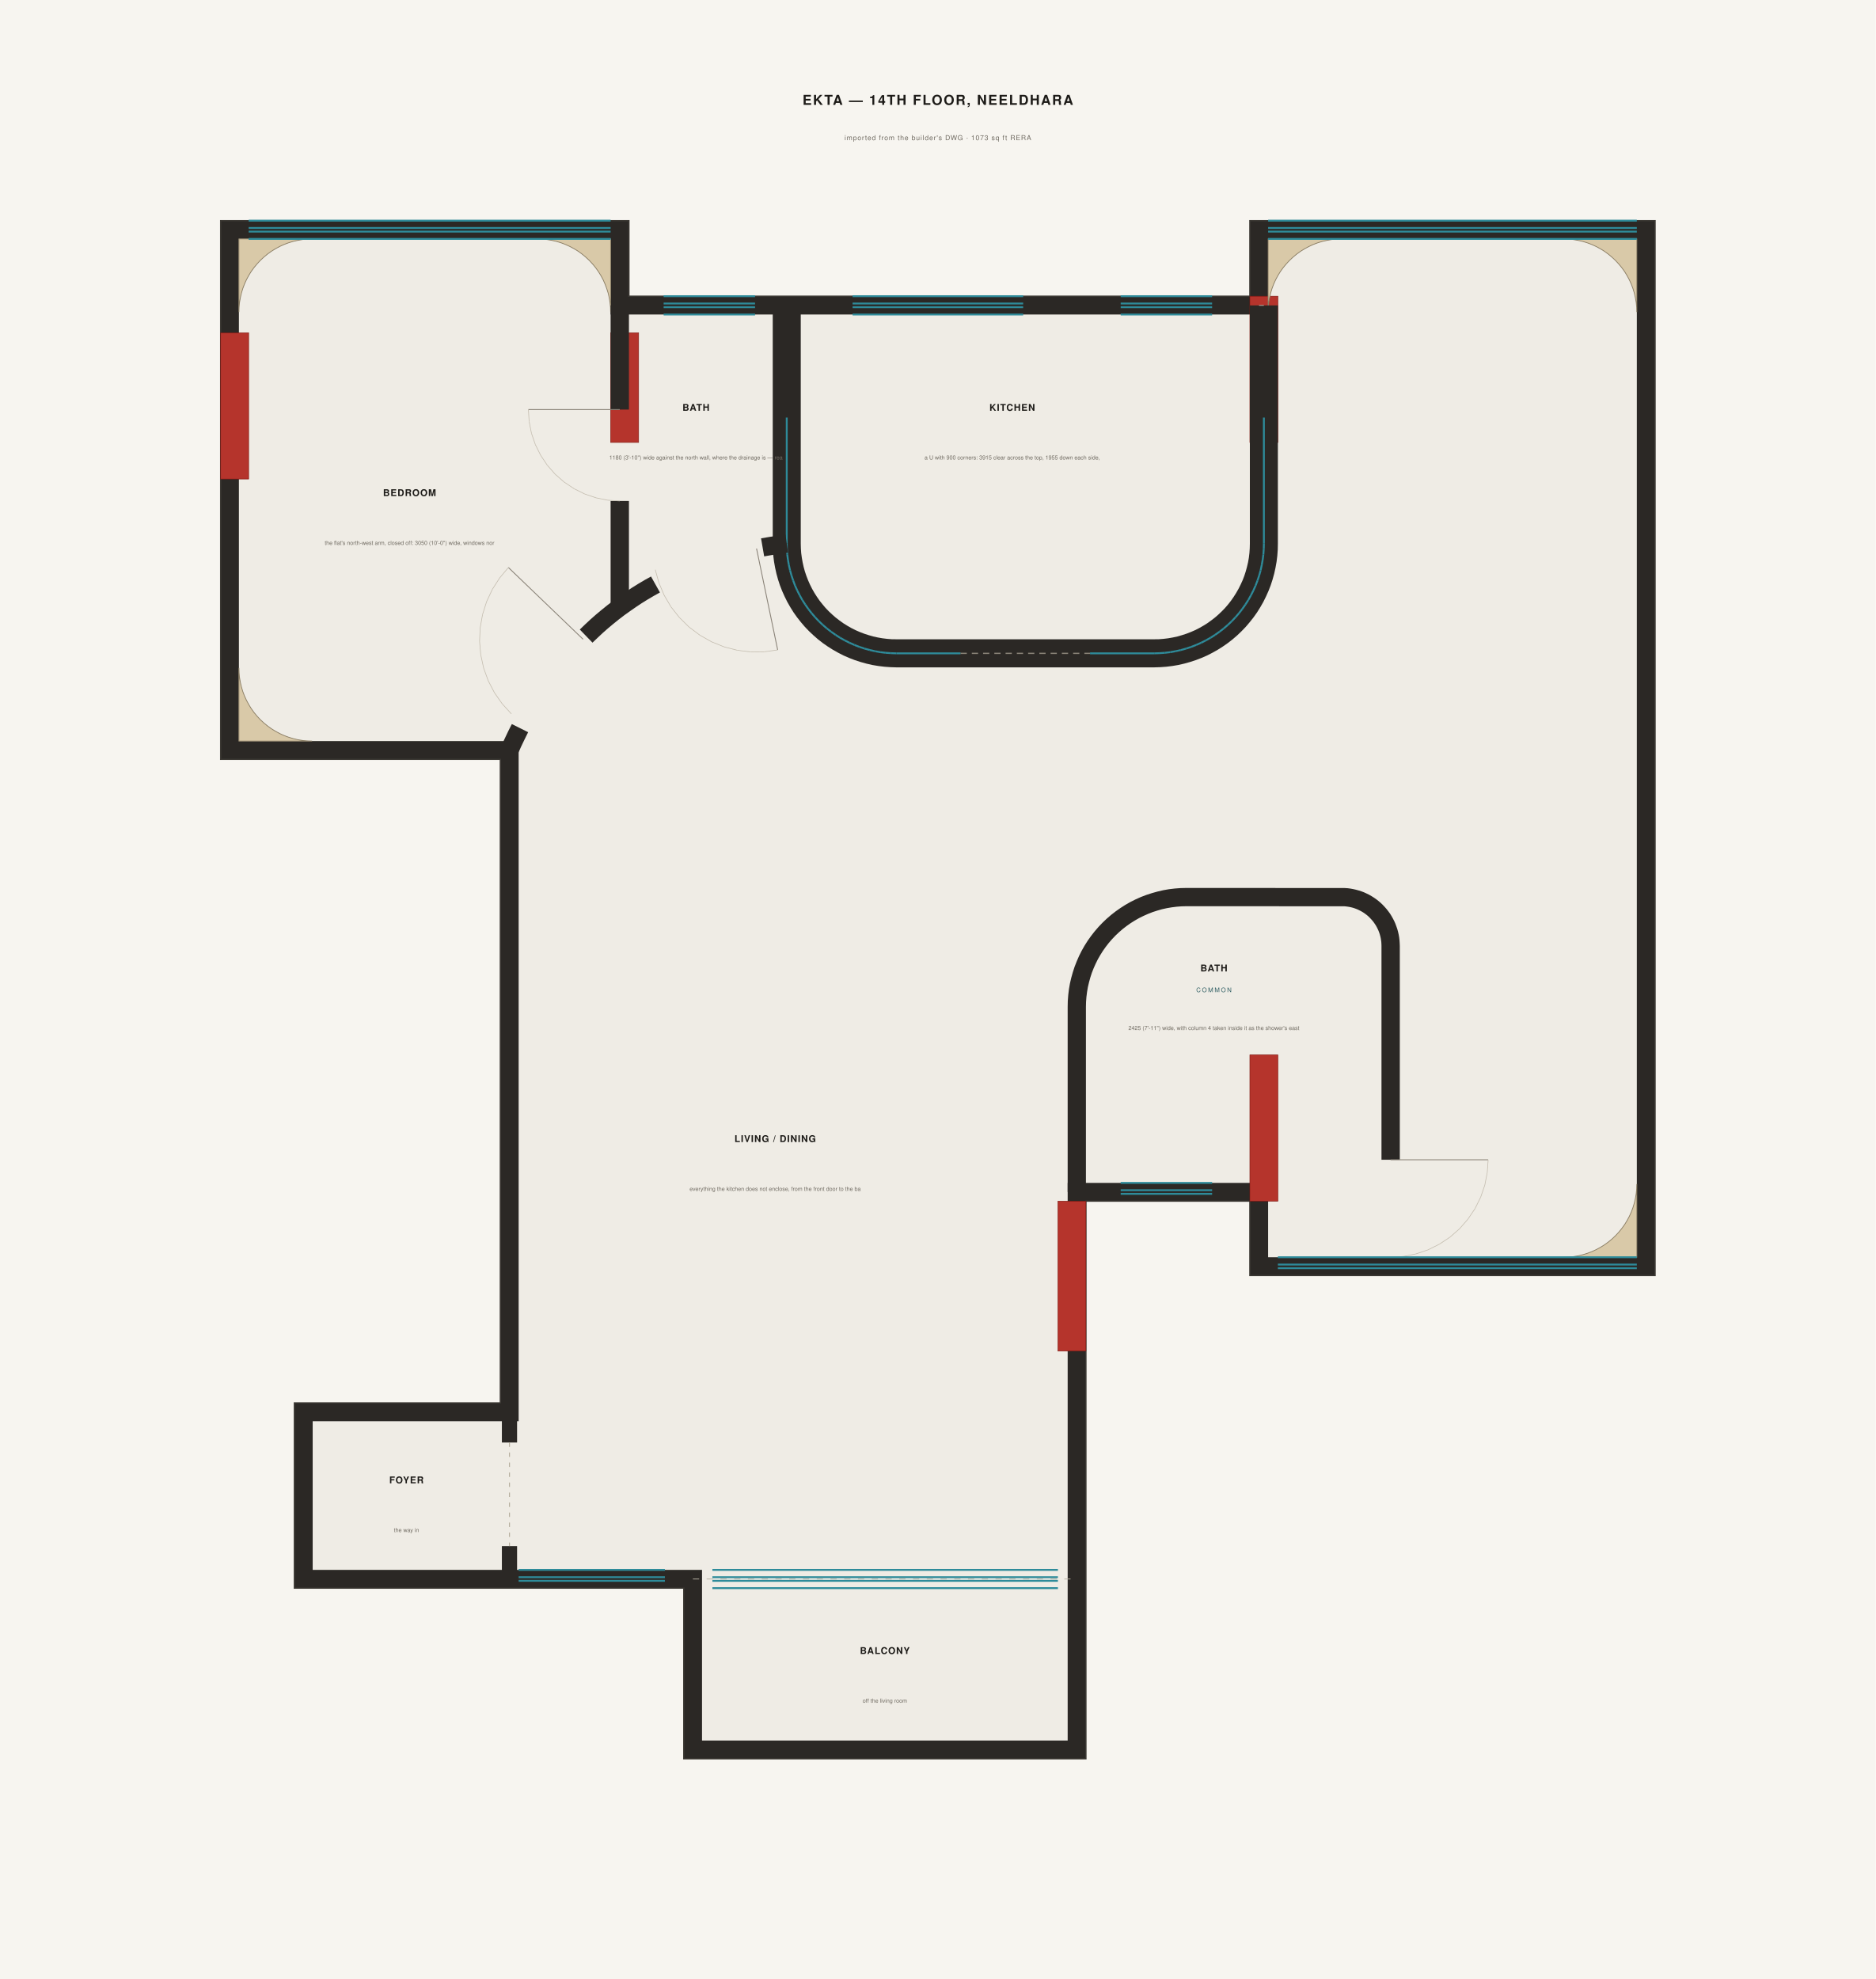
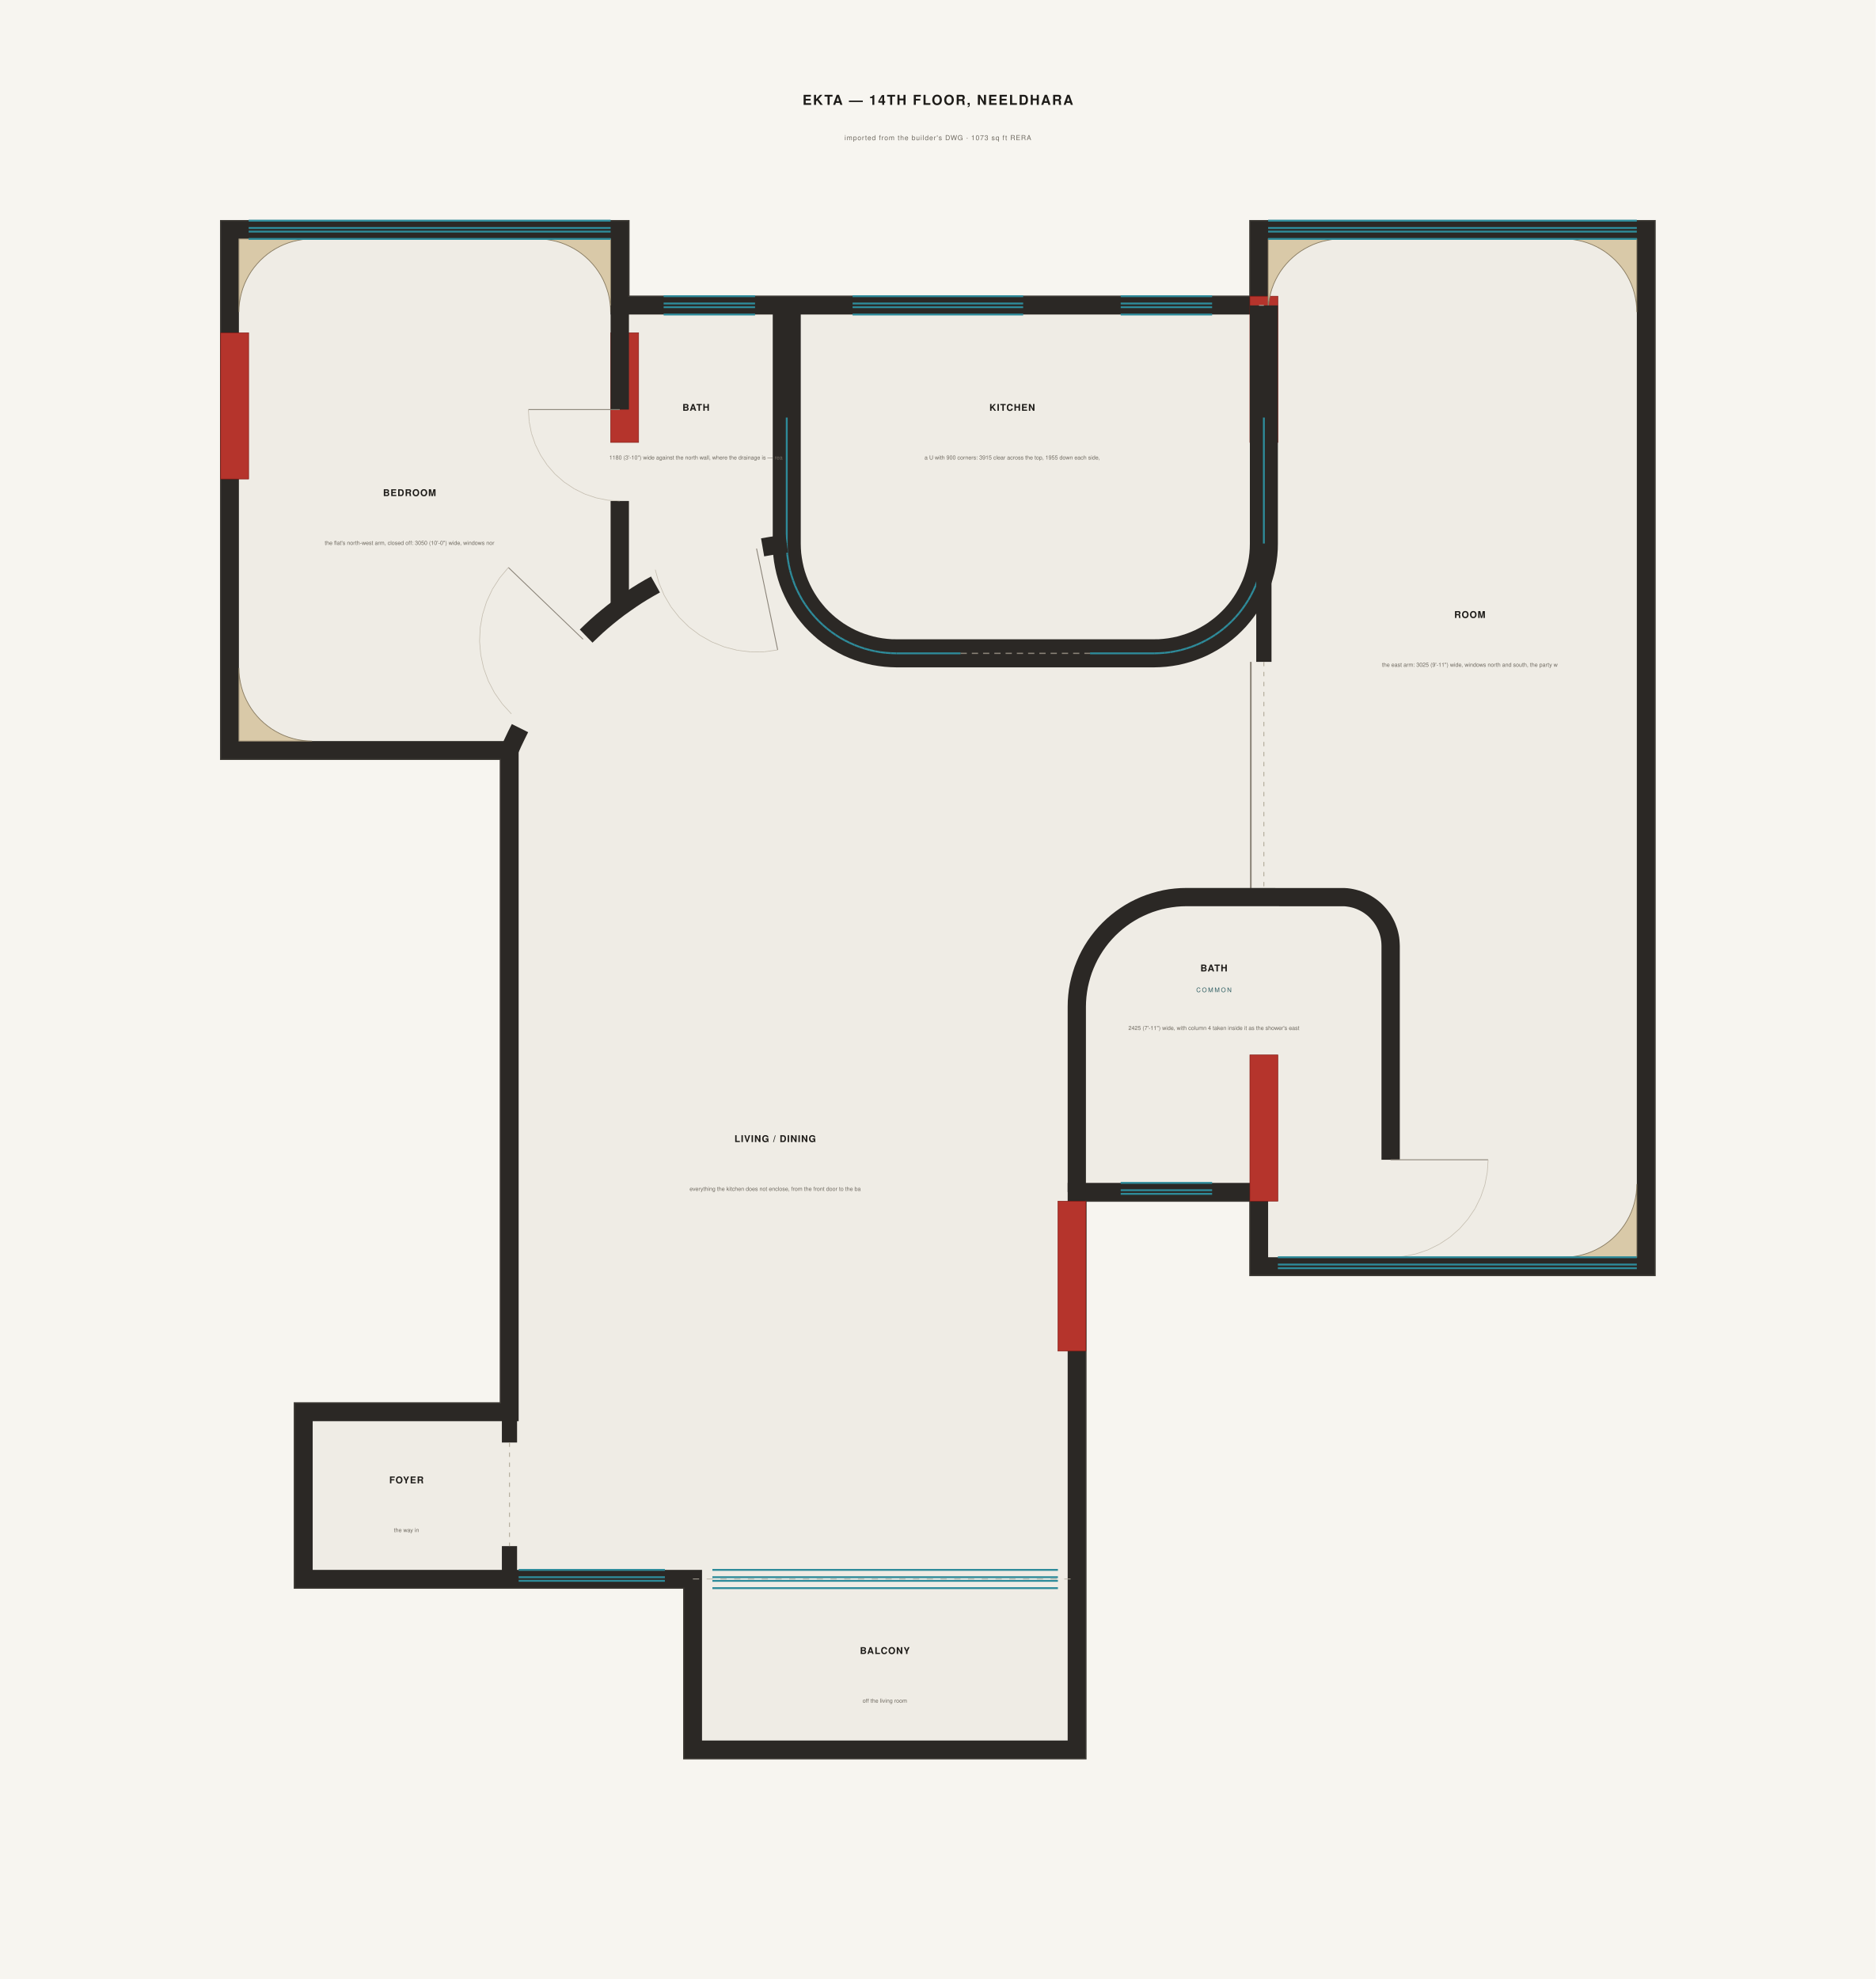
<svg xmlns="http://www.w3.org/2000/svg" width="3000" height="3165" viewBox="0 0 3000 3165">
  <rect x="0" y="0" width="3000" height="3165" fill="#f7f5f0" />
  <g id="L-floor">
    <polygon points="352.9,352.9 1005.9,352.9 1005.9,473.7 1999.0,473.7 1999.0,352.9 2647.1,352.9 2647.1,2039.9 1999.0,2039.9 1999.0,1921.0 1736.8,1921.0 1736.8,2812.8 1093.6,2812.8 1093.6,2539.9 470.8,2539.9 470.8,2243.6 800.2,2243.6 800.2,1214.4 352.9,1214.4" fill="#2b2825" stroke="#3b3833" stroke-width="2.0" />
    <polygon points="382.1,382.1 976.6,382.1 976.6,503.0 2028.2,503.0 2028.2,382.1 2617.9,382.1 2617.9,2010.7 2028.2,2010.7 2028.2,1891.8 1707.6,1891.8 1707.6,2539.9 1707.6,2783.6 1122.8,2783.6 1122.8,2539.9 1122.8,2510.7 500.1,2510.7 500.1,2272.9 829.5,2272.9 829.5,1185.2 382.1,1185.2" fill="#efece5" stroke="none" stroke-width="1.0" />
  </g>
  <g id="L-ref">
    <rect x="1999.0" y="473.7" width="44.8" height="233.9" fill="#b5342c" stroke="#7c1610" stroke-width="0.8" />
    <rect x="352.9" y="532.2" width="44.8" height="233.9" fill="#b5342c" stroke="#7c1610" stroke-width="0.8" />
    <rect x="976.6" y="532.2" width="44.8" height="175.4" fill="#b5342c" stroke="#7c1610" stroke-width="0.8" />
    <rect x="1999.0" y="1687.1" width="44.8" height="233.9" fill="#b5342c" stroke="#7c1610" stroke-width="0.8" />
    <rect x="1692.0" y="1921.0" width="44.8" height="239.8" fill="#b5342c" stroke="#7c1610" stroke-width="0.8" />
  </g>
  <g id="L-furniture">
    <polygon points="382.1,382.1 499.1,382.1 491.4,382.4 483.8,383.1 476.3,384.4 468.8,386.1 461.5,388.3 454.3,391.0 447.3,394.2 440.6,397.8 434.1,401.8 427.9,406.3 422.0,411.2 416.4,416.4 411.2,422.0 406.3,427.9 401.8,434.1 397.8,440.6 394.2,447.3 391.0,454.3 388.3,461.5 386.1,468.8 384.4,476.3 383.1,483.8 382.4,491.4 382.1,499.1" fill="#d9c9a8" stroke="#8a7d63" stroke-width="1.2" />
    <polygon points="976.6,382.1 859.7,382.1 867.3,382.4 874.9,383.1 882.5,384.4 890.0,386.1 897.3,388.3 904.4,391.0 911.4,394.2 918.2,397.8 924.7,401.8 930.9,406.3 936.8,411.2 942.4,416.4 947.6,422.0 952.5,427.9 956.9,434.1 961.0,440.6 964.6,447.3 967.7,454.3 970.4,461.5 972.7,468.8 974.4,476.3 975.6,483.8 976.4,491.4 976.6,499.1" fill="#d9c9a8" stroke="#8a7d63" stroke-width="1.2" />
    <polygon points="382.1,1185.2 382.1,1068.2 382.4,1075.9 383.1,1083.5 384.4,1091.1 386.1,1098.5 388.3,1105.9 391.0,1113.0 394.2,1120.0 397.8,1126.7 401.8,1133.2 406.3,1139.5 411.2,1145.4 416.4,1151.0 422.0,1156.2 427.9,1161.0 434.1,1165.5 440.6,1169.5 447.3,1173.1 454.3,1176.3 461.5,1179.0 468.8,1181.2 476.3,1183.0 483.8,1184.2 491.4,1184.9 499.1,1185.2" fill="#d9c9a8" stroke="#8a7d63" stroke-width="1.2" />
    <polygon points="2028.2,382.1 2028.2,499.1 2028.5,491.4 2029.2,483.8 2030.5,476.3 2032.2,468.8 2034.4,461.5 2037.1,454.3 2040.3,447.3 2043.9,440.6 2047.9,434.1 2052.4,427.9 2057.3,422.0 2062.5,416.4 2068.1,411.2 2074.0,406.3 2080.2,401.8 2086.7,397.8 2093.5,394.2 2100.4,391.0 2107.6,388.3 2114.9,386.1 2122.4,384.4 2129.9,383.1 2137.5,382.4 2145.2,382.1" fill="#d9c9a8" stroke="#8a7d63" stroke-width="1.2" />
    <polygon points="2617.9,382.1 2500.9,382.1 2508.6,382.4 2516.2,383.1 2523.7,384.4 2531.2,386.1 2538.5,388.3 2545.7,391.0 2552.7,394.2 2559.4,397.8 2565.9,401.8 2572.1,406.3 2578.0,411.2 2583.6,416.4 2588.8,422.0 2593.7,427.9 2598.2,434.1 2602.2,440.6 2605.8,447.3 2609.0,454.3 2611.7,461.5 2613.9,468.8 2615.6,476.3 2616.9,483.8 2617.6,491.4 2617.9,499.1" fill="#d9c9a8" stroke="#8a7d63" stroke-width="1.2" />
    <polygon points="2617.9,2010.7 2617.9,1893.7 2617.6,1901.4 2616.9,1909.0 2615.6,1916.6 2613.9,1924.0 2611.7,1931.3 2609.0,1938.5 2605.8,1945.5 2602.2,1952.2 2598.2,1958.7 2593.7,1964.9 2588.8,1970.9 2583.6,1976.4 2578.0,1981.7 2572.1,1986.5 2565.9,1991.0 2559.4,1995.0 2552.7,1998.6 2545.7,2001.8 2538.5,2004.5 2531.2,2006.7 2523.7,2008.5 2516.2,2009.7 2508.6,2010.4 2500.9,2010.7" fill="#d9c9a8" stroke="#8a7d63" stroke-width="1.2" />
  </g>
  <g id="L-floor-walls">
    <polygon points="1235.9,488.4 1235.9,869.4 1236.1,879.1 1236.8,888.8 1238.0,898.5 1239.7,908.0 1241.8,917.5 1244.4,926.9 1247.4,936.1 1250.9,945.1 1254.9,954.0 1259.2,962.7 1264.0,971.1 1269.2,979.4 1274.8,987.3 1280.8,994.9 1287.1,1002.3 1293.8,1009.3 1300.9,1016.0 1308.2,1022.4 1315.9,1028.4 1323.8,1033.9 1332.0,1039.1 1340.5,1043.9 1349.1,1048.3 1358.0,1052.2 1367.1,1055.7 1376.3,1058.7 1385.6,1061.3 1395.1,1063.5 1404.7,1065.1 1414.4,1066.3 1424.0,1067.0 1433.7,1067.3 1846.0,1067.3 1855.7,1067.0 1865.4,1066.3 1875.0,1065.1 1884.6,1063.5 1894.1,1061.3 1903.4,1058.7 1912.6,1055.7 1921.7,1052.2 1930.6,1048.3 1939.2,1043.9 1947.7,1039.1 1955.9,1033.9 1963.8,1028.4 1971.5,1022.4 1978.9,1016.0 1985.9,1009.3 1992.6,1002.3 1998.9,994.9 2004.9,987.3 2010.5,979.4 2015.7,971.1 2020.5,962.7 2024.8,954.0 2028.8,945.1 2032.3,936.1 2035.3,926.9 2037.9,917.5 2040.0,908.0 2041.7,898.5 2042.9,888.8 2043.6,879.1 2043.8,869.4 2043.8,488.4 1999.0,488.4 1999.0,869.4 1998.8,877.0 1998.3,884.4 1997.4,891.9 1996.1,899.3 1994.4,906.6 1992.4,913.9 1990.1,921.0 1987.4,928.0 1984.3,934.8 1980.9,941.6 1977.2,948.1 1973.2,954.4 1968.9,960.6 1964.3,966.5 1959.4,972.2 1954.2,977.6 1948.7,982.8 1943.1,987.7 1937.1,992.3 1931.0,996.7 1924.6,1000.7 1918.1,1004.4 1911.4,1007.8 1904.5,1010.8 1897.5,1013.5 1890.4,1015.8 1883.2,1017.9 1875.8,1019.5 1868.4,1020.8 1861.0,1021.7 1853.5,1022.3 1846.0,1022.4 1433.7,1022.4 1426.2,1022.3 1418.7,1021.7 1411.3,1020.8 1403.9,1019.5 1396.6,1017.9 1389.3,1015.8 1382.2,1013.5 1375.2,1010.8 1368.3,1007.8 1361.6,1004.4 1355.1,1000.7 1348.7,996.7 1342.6,992.3 1336.6,987.7 1331.0,982.8 1325.5,977.6 1320.3,972.2 1315.5,966.5 1310.8,960.6 1306.5,954.4 1302.5,948.1 1298.8,941.6 1295.4,934.8 1292.4,928.0 1289.7,921.0 1287.3,913.9 1285.3,906.6 1283.7,899.3 1282.4,891.9 1281.4,884.4 1280.9,877.0 1280.7,869.4 1280.7,488.4" fill="#2b2825" stroke="none" stroke-width="1.0" />
    <line x1="1258.3" y1="667.8" x2="1258.3" y2="869.4" stroke="#2e8b9a" stroke-width="3.0" />
    <line x1="1258.3" y1="869.4" x2="1258.5" y2="878.0" stroke="#2e8b9a" stroke-width="3.0" />
    <line x1="1258.5" y1="878.0" x2="1259.1" y2="886.6" stroke="#2e8b9a" stroke-width="3.0" />
    <line x1="1259.1" y1="886.6" x2="1260.2" y2="895.2" stroke="#2e8b9a" stroke-width="3.0" />
    <line x1="1260.2" y1="895.2" x2="1261.7" y2="903.7" stroke="#2e8b9a" stroke-width="3.0" />
    <line x1="1261.7" y1="903.7" x2="1263.6" y2="912.1" stroke="#2e8b9a" stroke-width="3.0" />
    <line x1="1263.6" y1="912.1" x2="1265.9" y2="920.4" stroke="#2e8b9a" stroke-width="3.0" />
    <line x1="1265.9" y1="920.4" x2="1268.6" y2="928.5" stroke="#2e8b9a" stroke-width="3.0" />
    <line x1="1268.6" y1="928.5" x2="1271.6" y2="936.6" stroke="#2e8b9a" stroke-width="3.0" />
    <line x1="1271.6" y1="936.6" x2="1275.1" y2="944.4" stroke="#2e8b9a" stroke-width="3.0" />
    <line x1="1275.1" y1="944.4" x2="1279.0" y2="952.1" stroke="#2e8b9a" stroke-width="3.0" />
    <line x1="1279.0" y1="952.1" x2="1283.2" y2="959.6" stroke="#2e8b9a" stroke-width="3.0" />
    <line x1="1283.2" y1="959.6" x2="1287.9" y2="966.9" stroke="#2e8b9a" stroke-width="3.0" />
    <line x1="1287.9" y1="966.9" x2="1292.8" y2="973.9" stroke="#2e8b9a" stroke-width="3.0" />
    <line x1="1292.8" y1="973.9" x2="1298.1" y2="980.7" stroke="#2e8b9a" stroke-width="3.0" />
    <line x1="1298.1" y1="980.7" x2="1303.7" y2="987.2" stroke="#2e8b9a" stroke-width="3.0" />
    <line x1="1303.7" y1="987.2" x2="1309.7" y2="993.5" stroke="#2e8b9a" stroke-width="3.0" />
    <line x1="1309.7" y1="993.5" x2="1315.9" y2="999.4" stroke="#2e8b9a" stroke-width="3.0" />
    <line x1="1315.9" y1="999.4" x2="1322.4" y2="1005.0" stroke="#2e8b9a" stroke-width="3.0" />
    <line x1="1322.4" y1="1005.0" x2="1329.2" y2="1010.3" stroke="#2e8b9a" stroke-width="3.0" />
    <line x1="1329.2" y1="1010.3" x2="1336.3" y2="1015.3" stroke="#2e8b9a" stroke-width="3.0" />
    <line x1="1336.3" y1="1015.3" x2="1343.5" y2="1019.9" stroke="#2e8b9a" stroke-width="3.0" />
    <line x1="1343.5" y1="1019.9" x2="1351.0" y2="1024.1" stroke="#2e8b9a" stroke-width="3.0" />
    <line x1="1351.0" y1="1024.1" x2="1358.7" y2="1028.0" stroke="#2e8b9a" stroke-width="3.0" />
    <line x1="1358.7" y1="1028.0" x2="1366.6" y2="1031.5" stroke="#2e8b9a" stroke-width="3.0" />
    <line x1="1366.6" y1="1031.5" x2="1374.6" y2="1034.6" stroke="#2e8b9a" stroke-width="3.0" />
    <line x1="1374.6" y1="1034.6" x2="1382.8" y2="1037.3" stroke="#2e8b9a" stroke-width="3.0" />
    <line x1="1382.8" y1="1037.3" x2="1391.1" y2="1039.6" stroke="#2e8b9a" stroke-width="3.0" />
    <line x1="1391.1" y1="1039.6" x2="1399.5" y2="1041.5" stroke="#2e8b9a" stroke-width="3.0" />
    <line x1="1399.5" y1="1041.5" x2="1408.0" y2="1043.0" stroke="#2e8b9a" stroke-width="3.0" />
    <line x1="1408.0" y1="1043.0" x2="1416.5" y2="1044.0" stroke="#2e8b9a" stroke-width="3.0" />
    <line x1="1416.5" y1="1044.0" x2="1425.1" y2="1044.6" stroke="#2e8b9a" stroke-width="3.0" />
    <line x1="1425.1" y1="1044.6" x2="1433.7" y2="1044.9" stroke="#2e8b9a" stroke-width="3.0" />
    <line x1="1433.7" y1="1044.9" x2="1536.3" y2="1044.9" stroke="#2e8b9a" stroke-width="3.0" />
    <line x1="1536.3" y1="1044.9" x2="1743.4" y2="1044.9" stroke="#8a8378" stroke-width="2.0" stroke-dasharray="10 8" />
    <line x1="1743.4" y1="1044.9" x2="1846.0" y2="1044.9" stroke="#2e8b9a" stroke-width="3.0" />
    <line x1="1846.0" y1="1044.9" x2="1854.6" y2="1044.6" stroke="#2e8b9a" stroke-width="3.0" />
    <line x1="1854.6" y1="1044.6" x2="1863.2" y2="1044.0" stroke="#2e8b9a" stroke-width="3.0" />
    <line x1="1863.2" y1="1044.0" x2="1871.7" y2="1043.0" stroke="#2e8b9a" stroke-width="3.0" />
    <line x1="1871.7" y1="1043.0" x2="1880.2" y2="1041.5" stroke="#2e8b9a" stroke-width="3.0" />
    <line x1="1880.2" y1="1041.5" x2="1888.6" y2="1039.6" stroke="#2e8b9a" stroke-width="3.0" />
    <line x1="1888.6" y1="1039.6" x2="1896.9" y2="1037.3" stroke="#2e8b9a" stroke-width="3.0" />
    <line x1="1896.9" y1="1037.3" x2="1905.1" y2="1034.6" stroke="#2e8b9a" stroke-width="3.0" />
    <line x1="1905.1" y1="1034.6" x2="1913.1" y2="1031.5" stroke="#2e8b9a" stroke-width="3.0" />
    <line x1="1913.1" y1="1031.5" x2="1921.0" y2="1028.0" stroke="#2e8b9a" stroke-width="3.0" />
    <line x1="1921.0" y1="1028.0" x2="1928.7" y2="1024.1" stroke="#2e8b9a" stroke-width="3.0" />
    <line x1="1928.7" y1="1024.1" x2="1936.2" y2="1019.9" stroke="#2e8b9a" stroke-width="3.0" />
    <line x1="1936.2" y1="1019.9" x2="1943.4" y2="1015.3" stroke="#2e8b9a" stroke-width="3.0" />
    <line x1="1943.4" y1="1015.3" x2="1950.5" y2="1010.3" stroke="#2e8b9a" stroke-width="3.0" />
    <line x1="1950.5" y1="1010.3" x2="1957.3" y2="1005.0" stroke="#2e8b9a" stroke-width="3.0" />
    <line x1="1957.3" y1="1005.0" x2="1963.8" y2="999.4" stroke="#2e8b9a" stroke-width="3.0" />
    <line x1="1963.8" y1="999.4" x2="1970.0" y2="993.5" stroke="#2e8b9a" stroke-width="3.0" />
    <line x1="1970.0" y1="993.5" x2="1976.0" y2="987.2" stroke="#2e8b9a" stroke-width="3.0" />
    <line x1="1976.0" y1="987.2" x2="1981.6" y2="980.7" stroke="#2e8b9a" stroke-width="3.0" />
    <line x1="1981.6" y1="980.7" x2="1986.9" y2="973.9" stroke="#2e8b9a" stroke-width="3.0" />
    <line x1="1986.9" y1="973.9" x2="1991.8" y2="966.9" stroke="#2e8b9a" stroke-width="3.0" />
    <line x1="1991.8" y1="966.9" x2="1996.5" y2="959.6" stroke="#2e8b9a" stroke-width="3.0" />
    <line x1="1996.5" y1="959.6" x2="2000.7" y2="952.1" stroke="#2e8b9a" stroke-width="3.0" />
    <line x1="2000.7" y1="952.1" x2="2004.6" y2="944.4" stroke="#2e8b9a" stroke-width="3.0" />
    <line x1="2004.6" y1="944.4" x2="2008.1" y2="936.6" stroke="#2e8b9a" stroke-width="3.0" />
    <line x1="2008.1" y1="936.6" x2="2011.2" y2="928.5" stroke="#2e8b9a" stroke-width="3.0" />
    <line x1="2011.2" y1="928.5" x2="2013.9" y2="920.4" stroke="#2e8b9a" stroke-width="3.0" />
    <line x1="2013.9" y1="920.4" x2="2016.2" y2="912.1" stroke="#2e8b9a" stroke-width="3.0" />
    <line x1="2016.2" y1="912.1" x2="2018.0" y2="903.7" stroke="#2e8b9a" stroke-width="3.0" />
    <line x1="2018.0" y1="903.7" x2="2019.5" y2="895.2" stroke="#2e8b9a" stroke-width="3.0" />
    <line x1="2019.5" y1="895.2" x2="2020.6" y2="886.6" stroke="#2e8b9a" stroke-width="3.0" />
    <line x1="2020.6" y1="886.6" x2="2021.2" y2="878.0" stroke="#2e8b9a" stroke-width="3.0" />
    <line x1="2021.2" y1="878.0" x2="2021.4" y2="869.4" stroke="#2e8b9a" stroke-width="3.0" />
    <line x1="2021.4" y1="869.4" x2="2021.4" y2="667.8" stroke="#2e8b9a" stroke-width="3.0" />
    <line x1="2021.4" y1="488.4" x2="2013.6" y2="488.4" stroke="#b9b2a4" stroke-width="1.2" stroke-dasharray="10 12" />
    <polygon points="976.6,488.4 976.6,655.0 1005.9,655.0 1005.9,488.4" fill="#2b2825" stroke="none" stroke-width="1.0" />
    <polygon points="976.6,801.2 976.6,971.3 1005.9,971.3 1005.9,801.2" fill="#2b2825" stroke="none" stroke-width="1.0" />
    <line x1="991.3" y1="655.0" x2="845.1" y2="655.0" stroke="#8a8378" stroke-width="1.4" />
    <line x1="845.1" y1="655.0" x2="846.3" y2="674.1" stroke="#c3bcae" stroke-width="1.0" />
    <line x1="846.3" y1="674.1" x2="850.0" y2="692.9" stroke="#c3bcae" stroke-width="1.0" />
    <line x1="850.0" y1="692.9" x2="856.2" y2="711.0" stroke="#c3bcae" stroke-width="1.0" />
    <line x1="856.2" y1="711.0" x2="864.7" y2="728.1" stroke="#c3bcae" stroke-width="1.0" />
    <line x1="864.7" y1="728.1" x2="875.3" y2="744.0" stroke="#c3bcae" stroke-width="1.0" />
    <line x1="875.3" y1="744.0" x2="887.9" y2="758.4" stroke="#c3bcae" stroke-width="1.0" />
    <line x1="887.9" y1="758.4" x2="902.3" y2="771.0" stroke="#c3bcae" stroke-width="1.0" />
    <line x1="902.3" y1="771.0" x2="918.2" y2="781.6" stroke="#c3bcae" stroke-width="1.0" />
    <line x1="918.2" y1="781.6" x2="935.3" y2="790.1" stroke="#c3bcae" stroke-width="1.0" />
    <line x1="935.3" y1="790.1" x2="953.4" y2="796.2" stroke="#c3bcae" stroke-width="1.0" />
    <line x1="953.4" y1="796.2" x2="972.2" y2="800.0" stroke="#c3bcae" stroke-width="1.0" />
    <line x1="972.2" y1="800.0" x2="991.3" y2="801.2" stroke="#c3bcae" stroke-width="1.0" />
    <polygon points="818.6,1158.0 812.7,1169.7 807.0,1181.7 801.5,1193.8 828.2,1205.9 833.5,1194.0 839.0,1182.5 844.7,1171.0" fill="#2b2825" stroke="none" stroke-width="1.0" />
    <polygon points="1041.2,922.0 1030.9,927.7 1020.6,933.8 1010.5,940.1 1000.6,946.7 990.9,953.4 981.3,960.4 971.8,967.6 962.6,975.0 953.5,982.6 944.5,990.5 935.8,998.6 927.3,1006.8 947.6,1027.8 955.9,1019.9 964.1,1012.2 972.5,1004.8 981.1,997.6 989.8,990.6 998.7,983.8 1007.8,977.3 1017.0,970.9 1026.3,964.7 1035.8,958.8 1045.5,953.1 1055.5,947.5" fill="#2b2825" stroke="none" stroke-width="1.0" />
    <polygon points="1256.3,854.9 1243.1,856.7 1230.0,858.8 1217.2,861.0 1222.2,889.8 1234.8,887.6 1247.4,885.7 1260.3,883.9" fill="#2b2825" stroke="none" stroke-width="1.0" />
    <line x1="1210.0" y1="877.3" x2="1243.8" y2="1039.4" stroke="#8a8378" stroke-width="1.4" />
    <line x1="1243.8" y1="1039.4" x2="1222.4" y2="1042.4" stroke="#c3bcae" stroke-width="1.0" />
    <line x1="1222.4" y1="1042.4" x2="1200.7" y2="1042.6" stroke="#c3bcae" stroke-width="1.0" />
    <line x1="1200.7" y1="1042.6" x2="1179.3" y2="1040.0" stroke="#c3bcae" stroke-width="1.0" />
    <line x1="1179.3" y1="1040.0" x2="1158.3" y2="1034.6" stroke="#c3bcae" stroke-width="1.0" />
    <line x1="1158.3" y1="1034.6" x2="1138.2" y2="1026.5" stroke="#c3bcae" stroke-width="1.0" />
    <line x1="1138.2" y1="1026.5" x2="1119.3" y2="1015.8" stroke="#c3bcae" stroke-width="1.0" />
    <line x1="1119.3" y1="1015.8" x2="1102.0" y2="1002.8" stroke="#c3bcae" stroke-width="1.0" />
    <line x1="1102.0" y1="1002.8" x2="1086.6" y2="987.6" stroke="#c3bcae" stroke-width="1.0" />
    <line x1="1086.6" y1="987.6" x2="1073.2" y2="970.6" stroke="#c3bcae" stroke-width="1.0" />
    <line x1="1073.2" y1="970.6" x2="1062.2" y2="951.9" stroke="#c3bcae" stroke-width="1.0" />
    <line x1="1062.2" y1="951.9" x2="1053.8" y2="932.0" stroke="#c3bcae" stroke-width="1.0" />
    <line x1="1053.8" y1="932.0" x2="1048.0" y2="911.1" stroke="#c3bcae" stroke-width="1.0" />
    <line x1="932.5" y1="1022.3" x2="813.1" y2="907.6" stroke="#8a8378" stroke-width="1.4" />
    <line x1="813.1" y1="907.6" x2="799.2" y2="924.2" stroke="#c3bcae" stroke-width="1.0" />
    <line x1="799.2" y1="924.2" x2="787.5" y2="942.4" stroke="#c3bcae" stroke-width="1.0" />
    <line x1="787.5" y1="942.4" x2="778.3" y2="962.1" stroke="#c3bcae" stroke-width="1.0" />
    <line x1="778.3" y1="962.1" x2="771.8" y2="982.7" stroke="#c3bcae" stroke-width="1.0" />
    <line x1="771.8" y1="982.7" x2="768.0" y2="1004.0" stroke="#c3bcae" stroke-width="1.0" />
    <line x1="768.0" y1="1004.0" x2="767.0" y2="1025.7" stroke="#c3bcae" stroke-width="1.0" />
    <line x1="767.0" y1="1025.7" x2="768.9" y2="1047.2" stroke="#c3bcae" stroke-width="1.0" />
    <line x1="768.9" y1="1047.2" x2="773.5" y2="1068.4" stroke="#c3bcae" stroke-width="1.0" />
    <line x1="773.5" y1="1068.4" x2="780.9" y2="1088.8" stroke="#c3bcae" stroke-width="1.0" />
    <line x1="780.9" y1="1088.8" x2="790.9" y2="1108.0" stroke="#c3bcae" stroke-width="1.0" />
    <line x1="790.9" y1="1108.0" x2="803.3" y2="1125.7" stroke="#c3bcae" stroke-width="1.0" />
    <line x1="803.3" y1="1125.7" x2="817.9" y2="1141.7" stroke="#c3bcae" stroke-width="1.0" />
+     <polygon points="2009.2,869.4 2009.2,1058.5 2033.6,1058.5 2033.6,869.4" fill="#2b2825" stroke="none" stroke-width="1.0" />
+     <line x1="2021.4" y1="1058.5" x2="2021.4" y2="1434.7" stroke="#b0a897" stroke-width="1.4" stroke-dasharray="7 9" />
+     <line x1="2000.5" y1="1058.5" x2="2000.5" y2="1434.7" stroke="#8a8378" stroke-width="2.6" />
    <polygon points="1736.8,1906.4 1736.8,1610.1 1737.0,1602.2 1737.6,1594.4 1738.6,1586.5 1739.9,1578.8 1741.7,1571.1 1743.8,1563.4 1746.2,1556.0 1749.1,1548.6 1752.3,1541.4 1755.8,1534.3 1759.7,1527.5 1763.9,1520.8 1768.5,1514.3 1773.3,1508.1 1778.5,1502.1 1783.9,1496.4 1789.6,1491.0 1795.6,1485.8 1801.8,1481.0 1808.3,1476.4 1815.0,1472.2 1821.8,1468.3 1828.9,1464.8 1836.1,1461.6 1843.5,1458.7 1850.9,1456.3 1858.6,1454.1 1866.3,1452.4 1874.0,1451.1 1881.9,1450.1 1889.7,1449.5 1897.6,1449.3 2150.0,1449.4 2152.4,1449.6 2155.4,1450.0 2158.5,1450.5 2161.6,1451.2 2164.6,1452.0 2167.5,1453.0 2170.4,1454.1 2173.2,1455.4 2176.0,1456.8 2178.7,1458.3 2181.4,1460.0 2183.9,1461.8 2186.4,1463.7 2188.7,1465.7 2190.9,1467.9 2193.1,1470.2 2195.1,1472.5 2197.0,1474.9 2198.8,1477.5 2200.5,1480.1 2202.0,1482.8 2203.4,1485.6 2204.7,1488.4 2205.8,1491.3 2206.8,1494.3 2207.6,1497.3 2208.3,1500.3 2208.8,1503.4 2209.2,1506.4 2209.4,1509.6 2209.5,1512.7 2209.5,1854.8 2238.8,1854.8 2238.8,1512.7 2238.6,1508.1 2238.3,1503.6 2237.8,1499.1 2237.0,1494.6 2236.0,1490.2 2234.8,1485.8 2233.3,1481.5 2231.7,1477.2 2229.9,1473.1 2227.8,1469.0 2225.6,1465.1 2223.2,1461.2 2220.5,1457.5 2217.7,1453.9 2214.7,1450.5 2211.6,1447.2 2208.4,1444.1 2204.9,1441.1 2201.3,1438.3 2197.6,1435.7 2193.8,1433.3 2189.8,1431.0 2185.7,1429.0 2181.6,1427.1 2177.4,1425.5 2173.0,1424.1 2168.6,1422.9 2164.2,1421.9 2159.8,1421.1 2155.2,1420.5 2150.0,1420.2 1897.6,1420.1 1888.3,1420.3 1879.0,1421.0 1869.7,1422.1 1860.5,1423.7 1851.5,1425.8 1842.5,1428.3 1833.6,1431.2 1824.9,1434.5 1816.4,1438.3 1808.0,1442.5 1799.9,1447.1 1792.1,1452.1 1784.4,1457.5 1777.1,1463.2 1770.0,1469.3 1763.3,1475.7 1756.8,1482.5 1750.7,1489.6 1745.0,1496.9 1739.6,1504.5 1734.6,1512.4 1730.0,1520.5 1725.8,1528.9 1722.1,1537.4 1718.7,1546.1 1715.8,1555.0 1713.3,1563.9 1711.2,1573.0 1709.6,1582.2 1708.5,1591.5 1707.8,1600.8 1707.6,1610.1 1707.6,1906.4" fill="#2b2825" stroke="none" stroke-width="1.0" />
    <polygon points="2209.5,2010.7 2209.5,2025.3 2238.8,2025.3 2238.8,2010.7" fill="#2b2825" stroke="none" stroke-width="1.0" />
    <line x1="2224.1" y1="1854.8" x2="2380.1" y2="1854.8" stroke="#8a8378" stroke-width="1.4" />
    <line x1="2380.1" y1="1854.8" x2="2378.7" y2="1875.1" stroke="#c3bcae" stroke-width="1.0" />
    <line x1="2378.7" y1="1875.1" x2="2374.8" y2="1895.2" stroke="#c3bcae" stroke-width="1.0" />
    <line x1="2374.8" y1="1895.2" x2="2368.2" y2="1914.5" stroke="#c3bcae" stroke-width="1.0" />
    <line x1="2368.2" y1="1914.5" x2="2359.2" y2="1932.8" stroke="#c3bcae" stroke-width="1.0" />
    <line x1="2359.2" y1="1932.8" x2="2347.8" y2="1949.7" stroke="#c3bcae" stroke-width="1.0" />
    <line x1="2347.8" y1="1949.7" x2="2334.4" y2="1965.1" stroke="#c3bcae" stroke-width="1.0" />
    <line x1="2334.4" y1="1965.1" x2="2319.1" y2="1978.5" stroke="#c3bcae" stroke-width="1.0" />
    <line x1="2319.1" y1="1978.5" x2="2302.1" y2="1989.8" stroke="#c3bcae" stroke-width="1.0" />
    <line x1="2302.1" y1="1989.8" x2="2283.8" y2="1998.9" stroke="#c3bcae" stroke-width="1.0" />
    <line x1="2283.8" y1="1998.9" x2="2264.5" y2="2005.4" stroke="#c3bcae" stroke-width="1.0" />
    <line x1="2264.5" y1="2005.4" x2="2244.5" y2="2009.4" stroke="#c3bcae" stroke-width="1.0" />
    <line x1="2244.5" y1="2009.4" x2="2224.1" y2="2010.7" stroke="#c3bcae" stroke-width="1.0" />
    <polygon points="802.7,2258.2 802.7,2307.0 827.0,2307.0 827.0,2258.2" fill="#2b2825" stroke="none" stroke-width="1.0" />
    <polygon points="802.7,2472.7 802.7,2525.3 827.0,2525.3 827.0,2472.7" fill="#2b2825" stroke="none" stroke-width="1.0" />
    <line x1="814.9" y1="2307.0" x2="814.9" y2="2472.7" stroke="#b0a897" stroke-width="1.4" stroke-dasharray="7 9" />
    <line x1="1108.2" y1="2525.3" x2="1722.2" y2="2525.3" stroke="#b9b2a4" stroke-width="1.2" stroke-dasharray="10 12" />
    <line x1="397.7" y1="352.9" x2="976.6" y2="352.9" stroke="#2e8b9a" stroke-width="3.0" />
    <line x1="2028.2" y1="352.9" x2="2617.9" y2="352.9" stroke="#2e8b9a" stroke-width="3.0" />
    <line x1="397.7" y1="364.6" x2="976.6" y2="364.6" stroke="#2e8b9a" stroke-width="3.0" />
    <line x1="2028.2" y1="364.6" x2="2617.9" y2="364.6" stroke="#2e8b9a" stroke-width="3.0" />
    <line x1="397.7" y1="370.4" x2="976.6" y2="370.4" stroke="#2e8b9a" stroke-width="3.0" />
    <line x1="2028.2" y1="370.4" x2="2617.9" y2="370.4" stroke="#2e8b9a" stroke-width="3.0" />
    <line x1="397.7" y1="382.1" x2="976.6" y2="382.1" stroke="#2e8b9a" stroke-width="3.0" />
    <line x1="2028.2" y1="382.1" x2="2617.9" y2="382.1" stroke="#2e8b9a" stroke-width="3.0" />
    <line x1="1061.4" y1="473.7" x2="1207.6" y2="473.7" stroke="#2e8b9a" stroke-width="3.0" />
    <line x1="1363.6" y1="473.7" x2="1636.4" y2="473.7" stroke="#2e8b9a" stroke-width="3.0" />
    <line x1="1792.4" y1="473.7" x2="1938.6" y2="473.7" stroke="#2e8b9a" stroke-width="3.0" />
    <line x1="1061.4" y1="485.4" x2="1207.6" y2="485.4" stroke="#2e8b9a" stroke-width="3.0" />
    <line x1="1363.6" y1="485.4" x2="1636.4" y2="485.4" stroke="#2e8b9a" stroke-width="3.0" />
    <line x1="1792.4" y1="485.4" x2="1938.6" y2="485.4" stroke="#2e8b9a" stroke-width="3.0" />
    <line x1="1061.4" y1="491.3" x2="1207.6" y2="491.3" stroke="#2e8b9a" stroke-width="3.0" />
    <line x1="1363.6" y1="491.3" x2="1636.4" y2="491.3" stroke="#2e8b9a" stroke-width="3.0" />
    <line x1="1792.4" y1="491.3" x2="1938.6" y2="491.3" stroke="#2e8b9a" stroke-width="3.0" />
    <line x1="1061.4" y1="503.0" x2="1207.6" y2="503.0" stroke="#2e8b9a" stroke-width="3.0" />
    <line x1="1363.6" y1="503.0" x2="1636.4" y2="503.0" stroke="#2e8b9a" stroke-width="3.0" />
    <line x1="1792.4" y1="503.0" x2="1938.6" y2="503.0" stroke="#2e8b9a" stroke-width="3.0" />
    <line x1="1792.4" y1="1891.8" x2="1938.6" y2="1891.8" stroke="#2e8b9a" stroke-width="3.0" />
    <line x1="1792.4" y1="1903.5" x2="1938.6" y2="1903.5" stroke="#2e8b9a" stroke-width="3.0" />
    <line x1="1792.4" y1="1909.3" x2="1938.6" y2="1909.3" stroke="#2e8b9a" stroke-width="3.0" />
    <line x1="2043.8" y1="2010.7" x2="2617.9" y2="2010.7" stroke="#2e8b9a" stroke-width="3.0" />
    <line x1="2043.8" y1="2022.4" x2="2617.9" y2="2022.4" stroke="#2e8b9a" stroke-width="3.0" />
    <line x1="2043.8" y1="2028.2" x2="2617.9" y2="2028.2" stroke="#2e8b9a" stroke-width="3.0" />
    <line x1="829.5" y1="2510.7" x2="1063.4" y2="2510.7" stroke="#2e8b9a" stroke-width="3.0" />
    <line x1="1139.4" y1="2510.7" x2="1692.0" y2="2510.7" stroke="#2e8b9a" stroke-width="3.0" />
    <line x1="829.5" y1="2522.4" x2="1063.4" y2="2522.4" stroke="#2e8b9a" stroke-width="3.0" />
    <line x1="1139.4" y1="2522.4" x2="1692.0" y2="2522.4" stroke="#2e8b9a" stroke-width="3.0" />
    <line x1="829.5" y1="2528.2" x2="1063.4" y2="2528.2" stroke="#2e8b9a" stroke-width="3.0" />
    <line x1="1139.4" y1="2528.2" x2="1692.0" y2="2528.2" stroke="#2e8b9a" stroke-width="3.0" />
    <line x1="1139.4" y1="2539.9" x2="1692.0" y2="2539.9" stroke="#2e8b9a" stroke-width="3.0" />
  </g>
  <g id="L-labels">
    <text x="1618.9" y="657.0" font-family="Helvetica,Arial" font-size="15" fill="#1d1b18" font-weight="bold" letter-spacing="1.1" text-anchor="middle">KITCHEN</text>
    <text x="1618.9" y="734.9" font-family="Helvetica,Arial" font-size="9" fill="#6f6a61" font-weight="normal" letter-spacing="0" text-anchor="middle">a U with 900 corners: 3915 clear across the top, 1955 down each side, </text>
    <text x="1239.8" y="1826.5" font-family="Helvetica,Arial" font-size="15" fill="#1d1b18" font-weight="bold" letter-spacing="1.1" text-anchor="middle">LIVING / DINING</text>
    <text x="1239.8" y="1904.5" font-family="Helvetica,Arial" font-size="9" fill="#6f6a61" font-weight="normal" letter-spacing="0" text-anchor="middle">everything the kitchen does not enclose, from the front door to the ba</text>
    <text x="655.0" y="793.4" font-family="Helvetica,Arial" font-size="15" fill="#1d1b18" font-weight="bold" letter-spacing="1.1" text-anchor="middle">BEDROOM</text>
    <text x="655.0" y="871.4" font-family="Helvetica,Arial" font-size="9" fill="#6f6a61" font-weight="normal" letter-spacing="0" text-anchor="middle">the flat's north-west arm, closed off: 3050 (10'-0") wide, windows nor</text>
    <text x="1113.1" y="657.0" font-family="Helvetica,Arial" font-size="15" fill="#1d1b18" font-weight="bold" letter-spacing="1.1" text-anchor="middle">BATH</text>
    <text x="1113.1" y="734.9" font-family="Helvetica,Arial" font-size="9" fill="#6f6a61" font-weight="normal" letter-spacing="0" text-anchor="middle">1180 (3'-10") wide against the north wall, where the drainage is — rea</text>
    <text x="1941.5" y="1553.6" font-family="Helvetica,Arial" font-size="15" fill="#1d1b18" font-weight="bold" letter-spacing="1.1" text-anchor="middle">BATH</text>
    <text x="1941.5" y="1586.7" font-family="Helvetica,Arial" font-size="10" fill="#2c5c61" font-weight="normal" letter-spacing="2" text-anchor="middle">COMMON</text>
    <text x="1941.5" y="1647.2" font-family="Helvetica,Arial" font-size="9" fill="#6f6a61" font-weight="normal" letter-spacing="0" text-anchor="middle">2425 (7'-11") wide, with column 4 taken inside it as the shower's east</text>
+     <text x="2350.8" y="988.3" font-family="Helvetica,Arial" font-size="15" fill="#1d1b18" font-weight="bold" letter-spacing="1.1" text-anchor="middle">ROOM</text>
+     <text x="2350.8" y="1066.3" font-family="Helvetica,Arial" font-size="9" fill="#6f6a61" font-weight="normal" letter-spacing="0" text-anchor="middle">the east arm: 3025 (9'-11") wide, windows north and south, the party w</text>
    <text x="650.1" y="2372.3" font-family="Helvetica,Arial" font-size="15" fill="#1d1b18" font-weight="bold" letter-spacing="1.1" text-anchor="middle">FOYER</text>
    <text x="650.1" y="2450.2" font-family="Helvetica,Arial" font-size="9" fill="#6f6a61" font-weight="normal" letter-spacing="0" text-anchor="middle">the way in</text>
    <text x="1415.2" y="2645.2" font-family="Helvetica,Arial" font-size="15" fill="#1d1b18" font-weight="bold" letter-spacing="1.1" text-anchor="middle">BALCONY</text>
    <text x="1415.2" y="2723.1" font-family="Helvetica,Arial" font-size="9" fill="#6f6a61" font-weight="normal" letter-spacing="0" text-anchor="middle">off the living room</text>
  </g>
  <g id="L-title">
    <text x="1500.0" y="167.7" font-family="Helvetica,Arial" font-size="22" fill="#1d1b18" font-weight="bold" letter-spacing="2" text-anchor="middle">EKTA — 14TH FLOOR, NEELDHARA</text>
    <text x="1500.0" y="224.2" font-family="Helvetica,Arial" font-size="11" fill="#6f6a61" font-weight="normal" letter-spacing="1" text-anchor="middle">imported from the builder's DWG · 1073 sq ft RERA</text>
  </g>
</svg>
